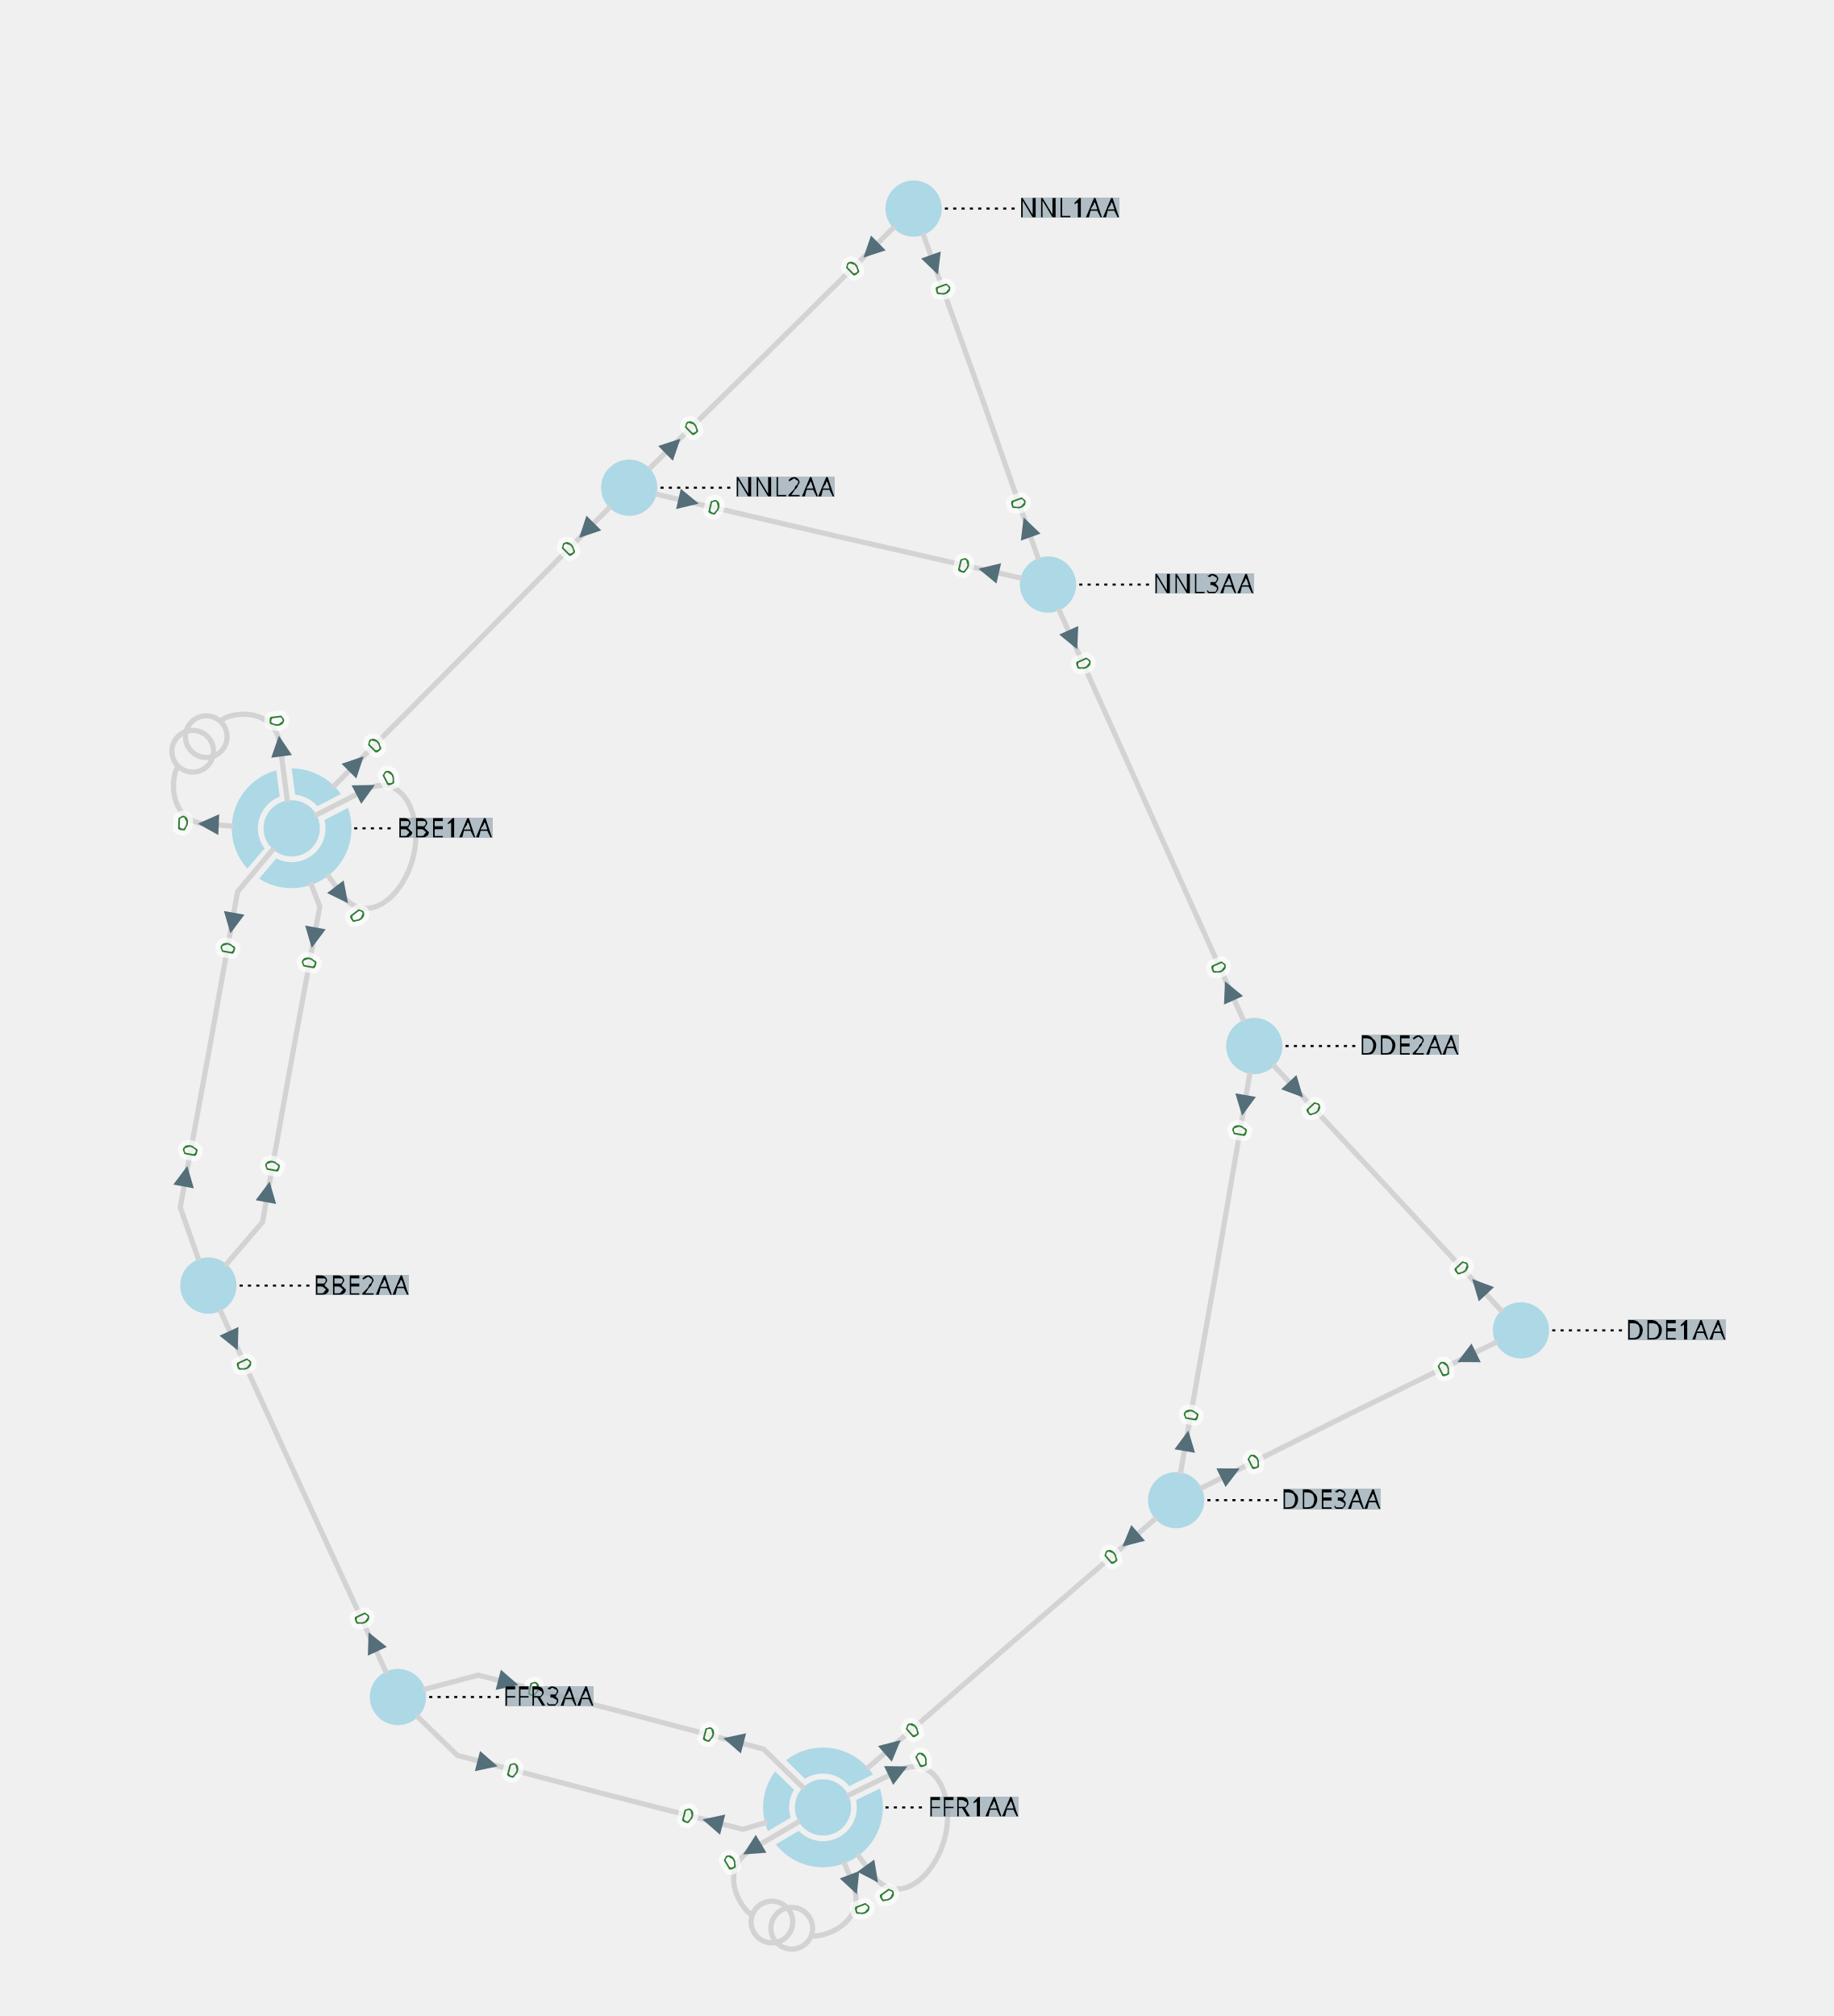
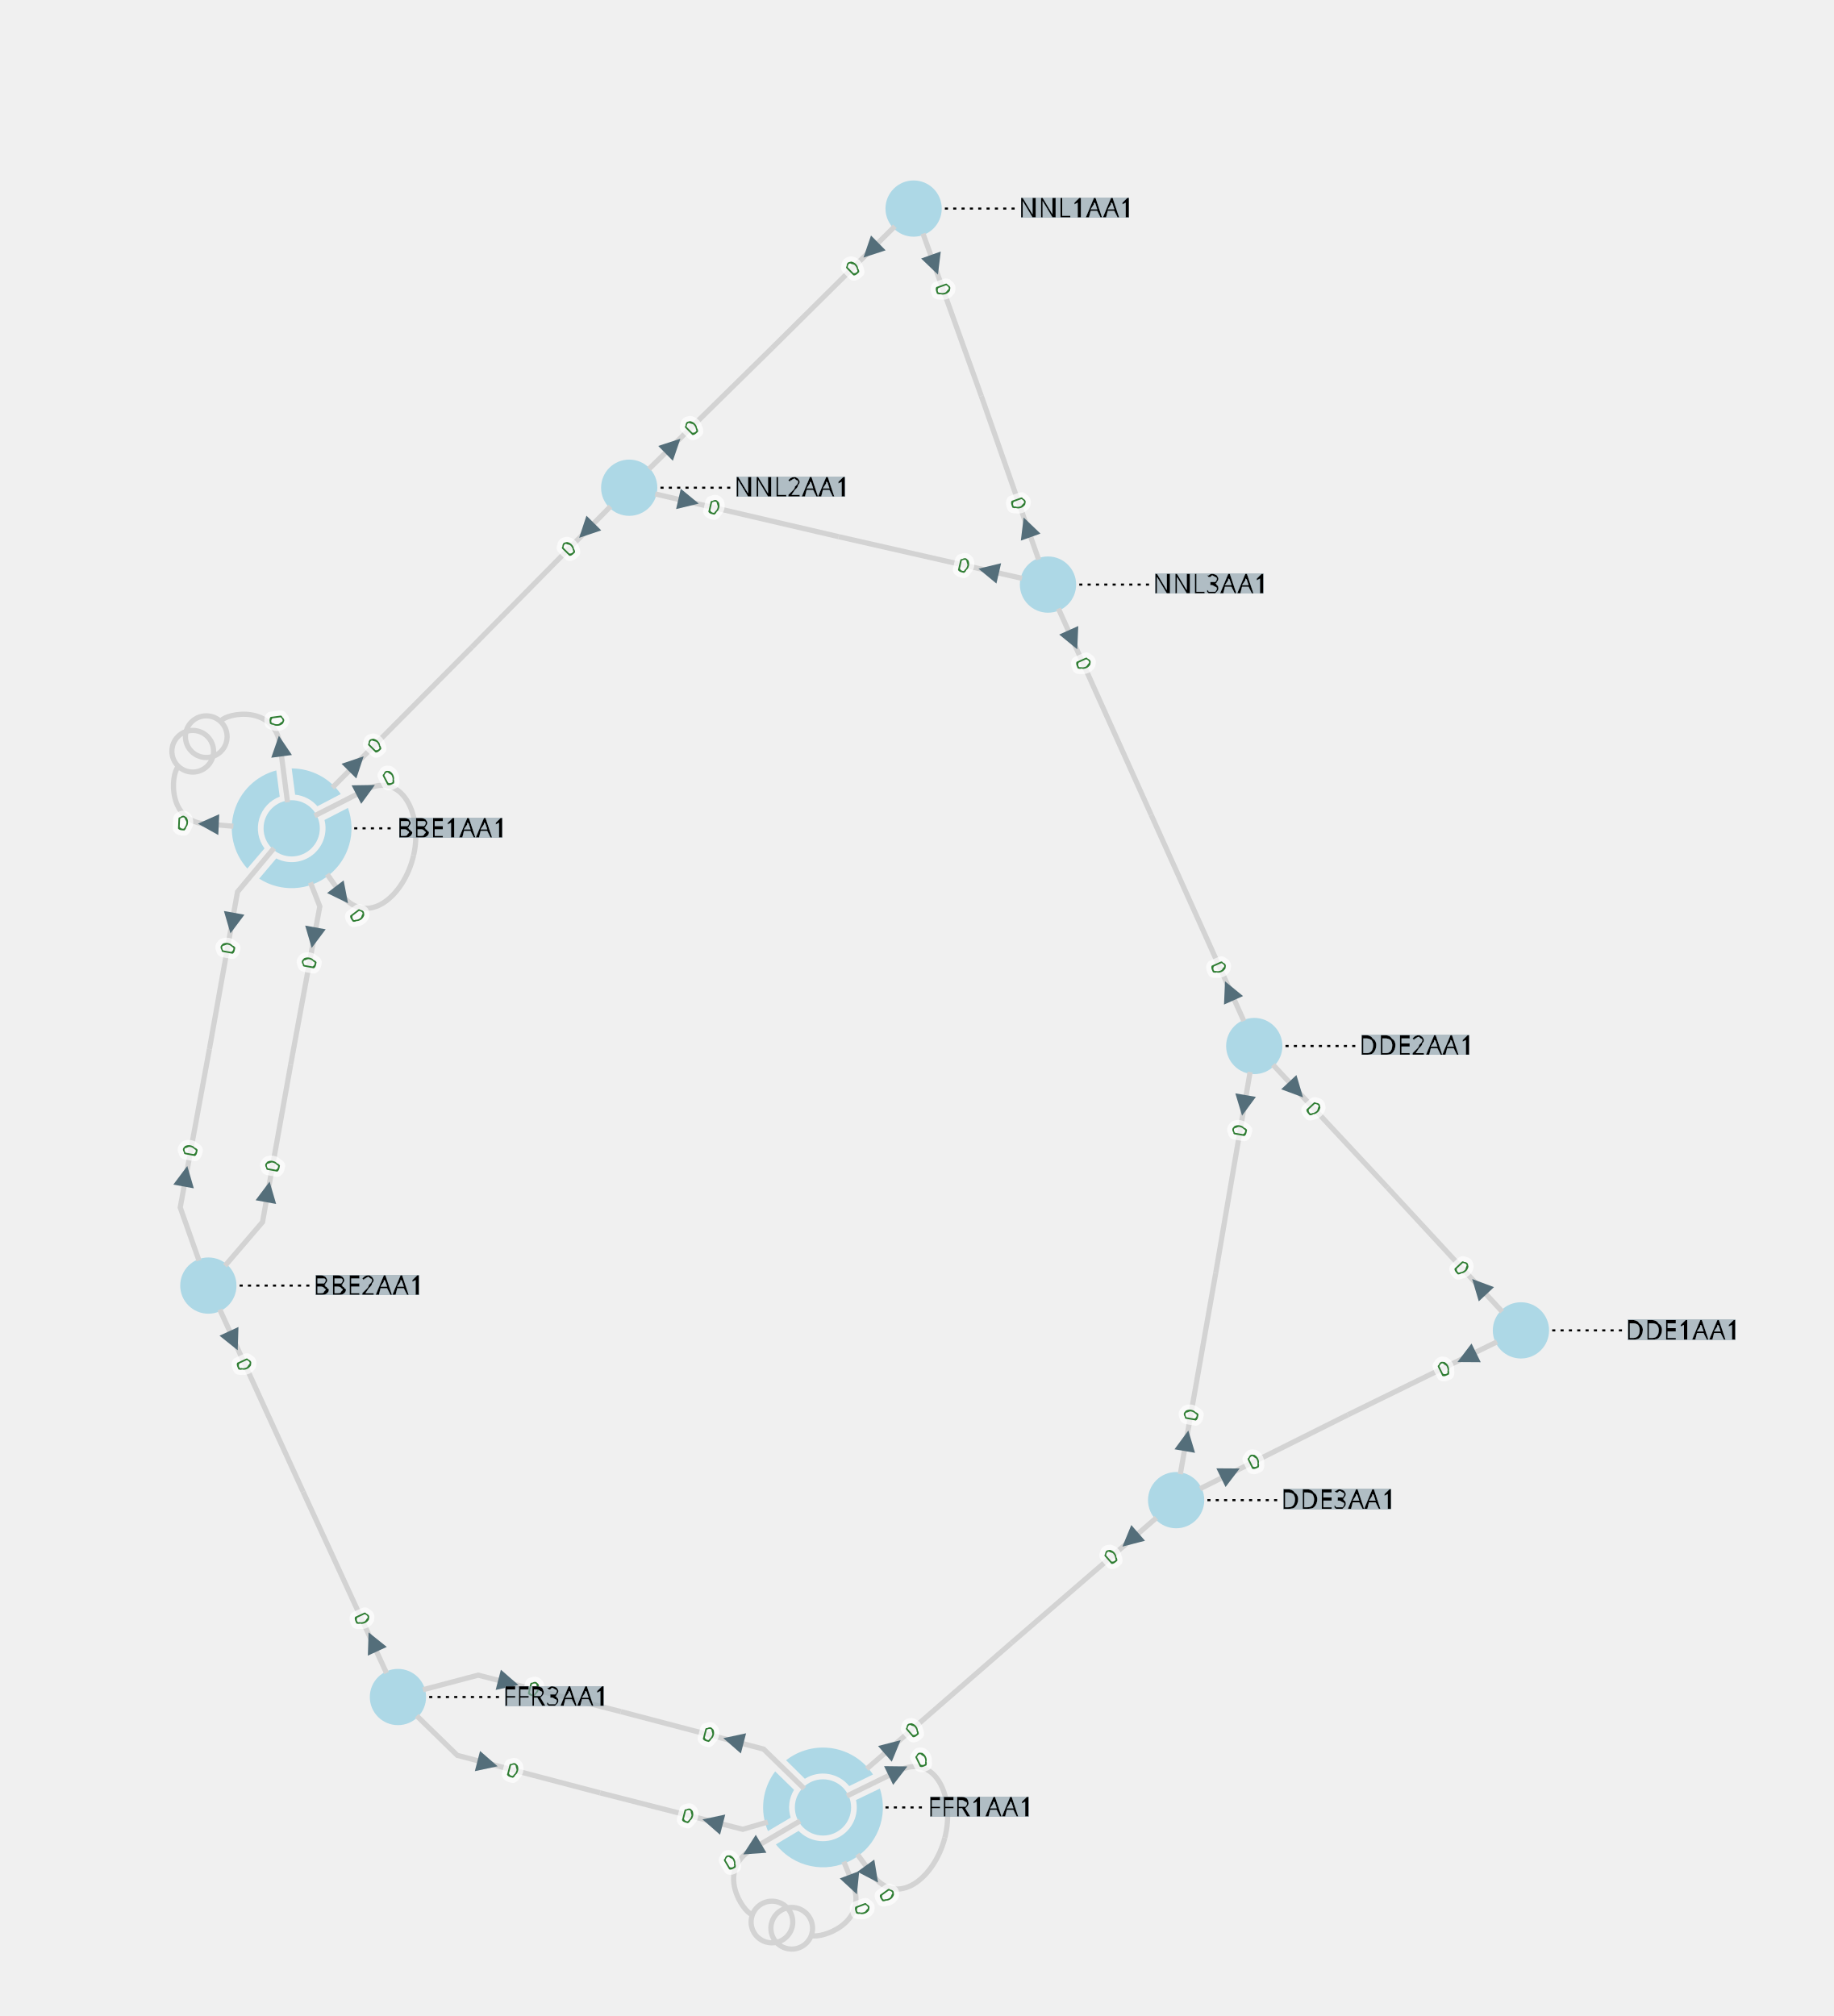
<svg xmlns="http://www.w3.org/2000/svg" width="800.00" height="879.76" viewBox="-7.54 -10.03 17.60 19.35">
  <style>
.nad-branch-edges polyline, .nad-branch-edges path {stroke: var(--nad-vl-color, lightgrey); stroke-width: 0.05; fill: none}
.nad-branch-edges circle {stroke: var(--nad-vl-color, lightgrey); stroke-width: 0.05; fill: none}
.nad-3wt-edges polyline {stroke: var(--nad-vl-color, lightgrey); stroke-width: 0.05; fill: none}
.nad-text-edges {stroke: black; stroke-width: 0.02; stroke-dasharray: .03,.05}
.nad-branch-edges .nad-disconnected polyline {stroke-dasharray: .1,.1}
.nad-vl-nodes circle, .nad-vl-nodes path {fill: var(--nad-vl-color, lightblue)}
.nad-vl-nodes circle.nad-unknown-busnode {stroke: lightgrey; stroke-width: 0.05; stroke-dasharray: .05,.05; fill: none}
.nad-hvdc-edge polyline.nad-hvdc {stroke: grey; stroke-width: 0.2}
.nad-3wt-nodes circle {stroke: var(--nad-vl-color, lightgrey); stroke-width: 0.05; fill: none}
.nad-state-out .nad-arrow-in {visibility: hidden}
.nad-state-in .nad-arrow-out {visibility: hidden}
.nad-active path {stroke: none; fill: #546e7a}
.nad-active {visibility: visible}
.nad-reactive {visibility: hidden}
.nad-reactive path {stroke: none; fill: #0277bd}
.nad-text-background {flood-color: #90a4aeaa}
.nad-text-nodes {font: 0.25px "Verdana"; fill: black}
.nad-edge-infos text {font: 0.2px "Verdana"; dominant-baseline:middle; stroke: #FFFFFFAA; stroke-width: 0.1; stroke-linejoin:round; paint-order: stroke}
.nad-edge-infos .nad-state-in text {fill: #b71c1c}
.nad-edge-infos .nad-state-out text {fill: #2e7d32}
.nad-vl0to30 {--nad-vl-color: #AFB42B}
.nad-vl30to50 {--nad-vl-color: #EF9A9A}
.nad-vl50to70 {--nad-vl-color: #9C27B0}
.nad-vl70to120 {--nad-vl-color: #E65100}
.nad-vl120to180 {--nad-vl-color: #00ACC1}
.nad-vl180to300 {--nad-vl-color: #2E7D32}
.nad-vl300to500 {--nad-vl-color: #D32F2F}
.nad-branch-edges .nad-overload polyline, .nad-branch-edges .nad-overload path {animation: line-blink 3s infinite}
.nad-vl-nodes .nad-overvoltage {animation: node-over-blink 3s infinite}
.nad-vl-nodes .nad-undervoltage {animation: node-under-blink 3s infinite}

@keyframes line-blink {
  0%, 80%, 100% {stroke: var(--nad-vl-color, black); stroke-width: 0.05}
  40% {stroke: #FFEB3B; stroke-width: 0.15}
}
@keyframes node-over-blink {
  0%, 80%, 100% {stroke: white; stroke-width: 0}
  40% {stroke: #ff5722; stroke-width: 0.15}
}
@keyframes node-under-blink {
  0%, 80%, 100% {stroke: white; stroke-width: 0}
  40% {stroke: #00BCD4; stroke-width: 0.15}
}
</style>
  <defs>
    <filter id="textBgFilter" x="0" y="0" width="1" height="1">
      <feFlood class="nad-text-background" />
      <feComposite in="SourceGraphic" operator="over" />
    </filter>
  </defs>
  <g class="nad-vl-nodes">
    <g transform="translate(-4.74,-2.08)" id="0" class="nad-vl300to500">
      <circle r="0.27" id="1" />
      <path d="M0.000,-0.575 A0.575,0.575 55.053 0 1 0.471,-0.329 L0.247,-0.212 A0.325,0.325 -43.556 0 0 0.033,-0.323 Z M0.540,-0.196 A0.575,0.575 142.798 0 1 -0.312,0.483 L-0.148,0.289 A0.325,0.325 -131.300 0 0 0.315,-0.080 Z M-0.426,0.386 A0.575,0.575 117.309 0 1 -0.148,-0.556 L-0.115,-0.304 A0.325,0.325 -105.811 0 0 -0.261,0.193 Z " id="2" />
    </g>
    <g transform="translate(-5.54,2.31)" id="3" class="nad-vl300to500">
      <circle r="0.27" id="4" />
    </g>
    <g transform="translate(7.06,2.74)" id="5" class="nad-vl300to500">
      <circle r="0.27" id="6" />
    </g>
    <g transform="translate(4.50,0.01)" id="7" class="nad-vl300to500">
      <circle r="0.27" id="8" />
    </g>
    <g transform="translate(3.75,4.37)" id="9" class="nad-vl300to500">
      <circle r="0.27" id="10" />
    </g>
    <g transform="translate(0.36,7.32)" id="11" class="nad-vl300to500">
      <circle r="0.27" id="12" />
      <path d="M-0.354,-0.453 A0.575,0.575 94.686 0 1 0.480,-0.316 L0.252,-0.205 A0.325,0.325 -83.189 0 0 -0.174,-0.275 Z M0.546,-0.181 A0.575,0.575 160.237 0 1 -0.452,0.355 L-0.234,0.225 A0.325,0.325 -148.739 0 0 0.317,-0.071 Z M-0.528,0.227 A0.575,0.575 60.237 0 1 -0.459,-0.346 L-0.278,-0.169 A0.325,0.325 -48.739 0 0 -0.310,0.098 Z " id="13" />
    </g>
    <g transform="translate(-3.72,6.26)" id="14" class="nad-vl300to500">
      <circle r="0.27" id="15" />
    </g>
    <g transform="translate(1.23,-8.03)" id="16" class="nad-vl300to500">
      <circle r="0.27" id="17" />
    </g>
    <g transform="translate(-1.50,-5.35)" id="18" class="nad-vl300to500">
      <circle r="0.27" id="19" />
    </g>
    <g transform="translate(2.52,-4.42)" id="20" class="nad-vl300to500">
      <circle r="0.27" id="21" />
    </g>
  </g>
  <g class="nad-branch-edges">
    <g id="22">
      <g class="nad-vl300to500">
        <polyline points="-4.91,-1.89 -5.26,-1.47 -5.53,0.04" />
        <g class="nad-edge-infos" transform="translate(-5.31,-1.17)">
          <g class="nad-active nad-state-out">
            <g transform="rotate(-169.70)">
              <path class="nad-arrow-in" d="M-0.1 -0.1 H0.1 L0 0.1z" />
              <path class="nad-arrow-out" d="M-0.1 0.1 H0.1 L0 -0.1z" />
            </g>
            <text transform="rotate(-79.70)" x="-0.19" style="text-anchor:end">0</text>
          </g>
          <g class="nad-reactive nad-state-out">
            <g transform="rotate(-169.70)">
              <path class="nad-arrow-in" d="M-0.1 -0.1 H0.1 L0 0.1z" />
              <path class="nad-arrow-out" d="M-0.1 0.1 H0.1 L0 -0.1z" />
            </g>
            <text transform="rotate(-79.70)" x="-0.19" style="text-anchor:end">0</text>
          </g>
        </g>
      </g>
      <g class="nad-vl300to500">
        <polyline points="-5.63,2.07 -5.81,1.56 -5.53,0.04" />
        <g class="nad-edge-infos" transform="translate(-5.76,1.26)">
          <g class="nad-active nad-state-out">
            <g transform="rotate(10.30)">
              <path class="nad-arrow-in" d="M-0.1 -0.1 H0.1 L0 0.1z" />
              <path class="nad-arrow-out" d="M-0.1 0.1 H0.1 L0 -0.1z" />
            </g>
            <text transform="rotate(-79.70)" x="0.19">0</text>
          </g>
          <g class="nad-reactive nad-state-out">
            <g transform="rotate(10.30)">
              <path class="nad-arrow-in" d="M-0.1 -0.1 H0.1 L0 0.1z" />
              <path class="nad-arrow-out" d="M-0.1 0.1 H0.1 L0 -0.1z" />
            </g>
            <text transform="rotate(-79.70)" x="0.19">0</text>
          </g>
        </g>
      </g>
    </g>
    <g id="23">
      <g class="nad-vl300to500">
        <path d="M-4.52,-2.20 L-4.03,-2.45 C-3.68,-2.63 -3.48,-2.21 -3.57,-1.82" />
        <g class="nad-edge-infos" transform="translate(-4.03,-2.45)">
          <g class="nad-active nad-state-out">
            <g transform="rotate(62.56)">
              <path class="nad-arrow-in" d="M-0.1 -0.1 H0.1 L0 0.1z" />
              <path class="nad-arrow-out" d="M-0.1 0.1 H0.1 L0 -0.1z" />
            </g>
            <text transform="rotate(-27.44)" x="0.19">0</text>
          </g>
          <g class="nad-reactive nad-state-out">
            <g transform="rotate(62.56)">
              <path class="nad-arrow-in" d="M-0.1 -0.1 H0.1 L0 0.1z" />
              <path class="nad-arrow-out" d="M-0.1 0.1 H0.1 L0 -0.1z" />
            </g>
            <text transform="rotate(-27.44)" x="0.19">0</text>
          </g>
        </g>
      </g>
      <g class="nad-vl300to500">
        <path d="M-4.40,-1.64 L-4.26,-1.44 C-4.01,-1.13 -3.66,-1.43 -3.57,-1.82" />
        <g class="nad-edge-infos" transform="translate(-4.26,-1.44)">
          <g class="nad-active nad-state-out">
            <g transform="rotate(142.56)">
              <path class="nad-arrow-in" d="M-0.1 -0.1 H0.1 L0 0.1z" />
              <path class="nad-arrow-out" d="M-0.1 0.1 H0.1 L0 -0.1z" />
            </g>
            <text transform="rotate(52.56)" x="0.19">0</text>
          </g>
          <g class="nad-reactive nad-state-out">
            <g transform="rotate(142.56)">
              <path class="nad-arrow-in" d="M-0.1 -0.1 H0.1 L0 0.1z" />
              <path class="nad-arrow-out" d="M-0.1 0.1 H0.1 L0 -0.1z" />
            </g>
            <text transform="rotate(52.56)" x="0.19">0</text>
          </g>
        </g>
      </g>
    </g>
    <g id="24">
      <g class="nad-vl300to500">
        <polyline points="-5.38,2.12 -5.02,1.70 -4.75,0.19" />
        <g class="nad-edge-infos" transform="translate(-4.97,1.41)">
          <g class="nad-active nad-state-out">
            <g transform="rotate(10.30)">
              <path class="nad-arrow-in" d="M-0.1 -0.1 H0.1 L0 0.1z" />
              <path class="nad-arrow-out" d="M-0.1 0.1 H0.1 L0 -0.1z" />
            </g>
            <text transform="rotate(-79.70)" x="0.19">0</text>
          </g>
          <g class="nad-reactive nad-state-out">
            <g transform="rotate(10.30)">
              <path class="nad-arrow-in" d="M-0.1 -0.1 H0.1 L0 0.1z" />
              <path class="nad-arrow-out" d="M-0.1 0.1 H0.1 L0 -0.1z" />
            </g>
            <text transform="rotate(-79.70)" x="0.19">0</text>
          </g>
        </g>
      </g>
      <g class="nad-vl300to500">
        <polyline points="-4.56,-1.56 -4.47,-1.33 -4.75,0.19" />
        <g class="nad-edge-infos" transform="translate(-4.53,-1.03)">
          <g class="nad-active nad-state-out">
            <g transform="rotate(-169.70)">
              <path class="nad-arrow-in" d="M-0.1 -0.1 H0.1 L0 0.1z" />
              <path class="nad-arrow-out" d="M-0.1 0.1 H0.1 L0 -0.1z" />
            </g>
            <text transform="rotate(-79.70)" x="-0.19" style="text-anchor:end">0</text>
          </g>
          <g class="nad-reactive nad-state-out">
            <g transform="rotate(-169.70)">
              <path class="nad-arrow-in" d="M-0.1 -0.1 H0.1 L0 0.1z" />
              <path class="nad-arrow-out" d="M-0.1 0.1 H0.1 L0 -0.1z" />
            </g>
            <text transform="rotate(-79.70)" x="-0.19" style="text-anchor:end">0</text>
          </g>
        </g>
      </g>
    </g>
    <g id="25">
      <g class="nad-vl300to500">
        <polyline points="-1.68,-5.17 -3.01,-3.82" />
        <g class="nad-edge-infos" transform="translate(-1.91,-4.94)">
          <g class="nad-active nad-state-out">
            <g transform="rotate(-135.19)">
              <path class="nad-arrow-in" d="M-0.1 -0.1 H0.1 L0 0.1z" />
              <path class="nad-arrow-out" d="M-0.1 0.1 H0.1 L0 -0.1z" />
            </g>
            <text transform="rotate(-45.19)" x="-0.19" style="text-anchor:end">0</text>
          </g>
          <g class="nad-reactive nad-state-out">
            <g transform="rotate(-135.19)">
              <path class="nad-arrow-in" d="M-0.1 -0.1 H0.1 L0 0.1z" />
              <path class="nad-arrow-out" d="M-0.1 0.1 H0.1 L0 -0.1z" />
            </g>
            <text transform="rotate(-45.19)" x="-0.19" style="text-anchor:end">0</text>
          </g>
        </g>
      </g>
      <g class="nad-vl300to500">
        <polyline points="-4.35,-2.47 -3.01,-3.82" />
        <g class="nad-edge-infos" transform="translate(-4.12,-2.70)">
          <g class="nad-active nad-state-out">
            <g transform="rotate(44.81)">
              <path class="nad-arrow-in" d="M-0.1 -0.1 H0.1 L0 0.1z" />
              <path class="nad-arrow-out" d="M-0.1 0.1 H0.1 L0 -0.1z" />
            </g>
            <text transform="rotate(-45.19)" x="0.19">0</text>
          </g>
          <g class="nad-reactive nad-state-out">
            <g transform="rotate(44.81)">
              <path class="nad-arrow-in" d="M-0.1 -0.1 H0.1 L0 0.1z" />
              <path class="nad-arrow-out" d="M-0.1 0.1 H0.1 L0 -0.1z" />
            </g>
            <text transform="rotate(-45.19)" x="0.19">0</text>
          </g>
        </g>
      </g>
    </g>
    <g id="26">
      <g class="nad-vl300to500">
        <path d="M-5.30,-2.10 L-5.54,-2.12 C-5.94,-2.13 -5.90,-2.60 -5.83,-2.67" />
        <g class="nad-edge-infos" transform="translate(-5.54,-2.12)">
          <g class="nad-active nad-state-out">
            <g transform="rotate(-87.44)">
              <path class="nad-arrow-in" d="M-0.1 -0.1 H0.1 L0 0.1z" />
              <path class="nad-arrow-out" d="M-0.1 0.1 H0.1 L0 -0.1z" />
            </g>
            <text transform="rotate(-357.44)" x="-0.19" style="text-anchor:end">0</text>
          </g>
          <g class="nad-reactive nad-state-out">
            <g transform="rotate(-87.44)">
              <path class="nad-arrow-in" d="M-0.1 -0.1 H0.1 L0 0.1z" />
              <path class="nad-arrow-out" d="M-0.1 0.1 H0.1 L0 -0.1z" />
            </g>
            <text transform="rotate(-357.44)" x="-0.19" style="text-anchor:end">0</text>
          </g>
        </g>
        <circle cx="-5.69" cy="-2.82" r="0.20" />
      </g>
      <g class="nad-vl300to500">
        <path d="M-4.78,-2.33 L-4.85,-2.87 C-4.90,-3.27 -5.36,-3.19 -5.42,-3.11" />
        <g class="nad-edge-infos" transform="translate(-4.85,-2.87)">
          <g class="nad-active nad-state-out">
            <g transform="rotate(-7.44)">
              <path class="nad-arrow-in" d="M-0.1 -0.1 H0.1 L0 0.1z" />
              <path class="nad-arrow-out" d="M-0.1 0.1 H0.1 L0 -0.1z" />
            </g>
            <text transform="rotate(-277.44)" x="-0.19" style="text-anchor:end">0</text>
          </g>
          <g class="nad-reactive nad-state-out">
            <g transform="rotate(-7.44)">
              <path class="nad-arrow-in" d="M-0.1 -0.1 H0.1 L0 0.1z" />
              <path class="nad-arrow-out" d="M-0.1 0.1 H0.1 L0 -0.1z" />
            </g>
            <text transform="rotate(-277.44)" x="-0.19" style="text-anchor:end">0</text>
          </g>
        </g>
        <circle cx="-5.56" cy="-2.96" r="0.20" />
      </g>
    </g>
    <g id="27">
      <g class="nad-vl300to500">
        <polyline points="-5.43,2.54 -4.63,4.29" />
        <g class="nad-edge-infos" transform="translate(-5.30,2.84)">
          <g class="nad-active nad-state-out">
            <g transform="rotate(155.26)">
              <path class="nad-arrow-in" d="M-0.1 -0.1 H0.1 L0 0.1z" />
              <path class="nad-arrow-out" d="M-0.1 0.1 H0.1 L0 -0.1z" />
            </g>
            <text transform="rotate(65.26)" x="0.19">0</text>
          </g>
          <g class="nad-reactive nad-state-out">
            <g transform="rotate(155.26)">
              <path class="nad-arrow-in" d="M-0.1 -0.1 H0.1 L0 0.1z" />
              <path class="nad-arrow-out" d="M-0.1 0.1 H0.1 L0 -0.1z" />
            </g>
            <text transform="rotate(65.26)" x="0.19">0</text>
          </g>
        </g>
      </g>
      <g class="nad-vl300to500">
        <polyline points="-3.83,6.03 -4.63,4.29" />
        <g class="nad-edge-infos" transform="translate(-3.96,5.73)">
          <g class="nad-active nad-state-out">
            <g transform="rotate(-24.74)">
              <path class="nad-arrow-in" d="M-0.1 -0.1 H0.1 L0 0.1z" />
              <path class="nad-arrow-out" d="M-0.1 0.1 H0.1 L0 -0.1z" />
            </g>
            <text transform="rotate(-294.74)" x="-0.19" style="text-anchor:end">0</text>
          </g>
          <g class="nad-reactive nad-state-out">
            <g transform="rotate(-24.74)">
              <path class="nad-arrow-in" d="M-0.1 -0.1 H0.1 L0 0.1z" />
              <path class="nad-arrow-out" d="M-0.1 0.1 H0.1 L0 -0.1z" />
            </g>
            <text transform="rotate(-294.74)" x="-0.19" style="text-anchor:end">0</text>
          </g>
        </g>
      </g>
    </g>
    <g id="28">
      <g class="nad-vl300to500">
        <polyline points="6.88,2.56 5.78,1.37" />
        <g class="nad-edge-infos" transform="translate(6.66,2.32)">
          <g class="nad-active nad-state-out">
            <g transform="rotate(-43.04)">
              <path class="nad-arrow-in" d="M-0.1 -0.1 H0.1 L0 0.1z" />
              <path class="nad-arrow-out" d="M-0.1 0.1 H0.1 L0 -0.1z" />
            </g>
            <text transform="rotate(-313.04)" x="-0.19" style="text-anchor:end">0</text>
          </g>
          <g class="nad-reactive nad-state-out">
            <g transform="rotate(-43.04)">
              <path class="nad-arrow-in" d="M-0.1 -0.1 H0.1 L0 0.1z" />
              <path class="nad-arrow-out" d="M-0.1 0.1 H0.1 L0 -0.1z" />
            </g>
            <text transform="rotate(-313.04)" x="-0.19" style="text-anchor:end">0</text>
          </g>
        </g>
      </g>
      <g class="nad-vl300to500">
        <polyline points="4.68,0.19 5.78,1.37" />
        <g class="nad-edge-infos" transform="translate(4.90,0.43)">
          <g class="nad-active nad-state-out">
            <g transform="rotate(136.96)">
              <path class="nad-arrow-in" d="M-0.1 -0.1 H0.1 L0 0.1z" />
              <path class="nad-arrow-out" d="M-0.1 0.1 H0.1 L0 -0.1z" />
            </g>
            <text transform="rotate(46.96)" x="0.19">0</text>
          </g>
          <g class="nad-reactive nad-state-out">
            <g transform="rotate(136.96)">
              <path class="nad-arrow-in" d="M-0.1 -0.1 H0.1 L0 0.1z" />
              <path class="nad-arrow-out" d="M-0.1 0.1 H0.1 L0 -0.1z" />
            </g>
            <text transform="rotate(46.96)" x="0.19">0</text>
          </g>
        </g>
      </g>
    </g>
    <g id="29">
      <g class="nad-vl300to500">
        <polyline points="6.83,2.85 5.40,3.55" />
        <g class="nad-edge-infos" transform="translate(6.54,3.00)">
          <g class="nad-active nad-state-out">
            <g transform="rotate(-116.19)">
              <path class="nad-arrow-in" d="M-0.1 -0.1 H0.1 L0 0.1z" />
              <path class="nad-arrow-out" d="M-0.1 0.1 H0.1 L0 -0.1z" />
            </g>
            <text transform="rotate(-26.19)" x="-0.19" style="text-anchor:end">0</text>
          </g>
          <g class="nad-reactive nad-state-out">
            <g transform="rotate(-116.19)">
              <path class="nad-arrow-in" d="M-0.1 -0.1 H0.1 L0 0.1z" />
              <path class="nad-arrow-out" d="M-0.1 0.1 H0.1 L0 -0.1z" />
            </g>
            <text transform="rotate(-26.19)" x="-0.19" style="text-anchor:end">0</text>
          </g>
        </g>
      </g>
      <g class="nad-vl300to500">
        <polyline points="3.98,4.26 5.40,3.55" />
        <g class="nad-edge-infos" transform="translate(4.27,4.11)">
          <g class="nad-active nad-state-out">
            <g transform="rotate(63.81)">
              <path class="nad-arrow-in" d="M-0.1 -0.1 H0.1 L0 0.1z" />
              <path class="nad-arrow-out" d="M-0.1 0.1 H0.1 L0 -0.1z" />
            </g>
            <text transform="rotate(-26.19)" x="0.19">0</text>
          </g>
          <g class="nad-reactive nad-state-out">
            <g transform="rotate(63.81)">
              <path class="nad-arrow-in" d="M-0.1 -0.1 H0.1 L0 0.1z" />
              <path class="nad-arrow-out" d="M-0.1 0.1 H0.1 L0 -0.1z" />
            </g>
            <text transform="rotate(-26.19)" x="0.19">0</text>
          </g>
        </g>
      </g>
    </g>
    <g id="30">
      <g class="nad-vl300to500">
        <polyline points="4.46,0.26 4.13,2.19" />
        <g class="nad-edge-infos" transform="translate(4.40,0.58)">
          <g class="nad-active nad-state-out">
            <g transform="rotate(-170.21)">
              <path class="nad-arrow-in" d="M-0.1 -0.1 H0.1 L0 0.1z" />
              <path class="nad-arrow-out" d="M-0.1 0.1 H0.1 L0 -0.1z" />
            </g>
            <text transform="rotate(-80.21)" x="-0.19" style="text-anchor:end">0</text>
          </g>
          <g class="nad-reactive nad-state-out">
            <g transform="rotate(-170.21)">
              <path class="nad-arrow-in" d="M-0.1 -0.1 H0.1 L0 0.1z" />
              <path class="nad-arrow-out" d="M-0.1 0.1 H0.1 L0 -0.1z" />
            </g>
            <text transform="rotate(-80.21)" x="-0.19" style="text-anchor:end">0</text>
          </g>
        </g>
      </g>
      <g class="nad-vl300to500">
        <polyline points="3.79,4.12 4.13,2.19" />
        <g class="nad-edge-infos" transform="translate(3.85,3.80)">
          <g class="nad-active nad-state-out">
            <g transform="rotate(9.79)">
              <path class="nad-arrow-in" d="M-0.1 -0.1 H0.1 L0 0.1z" />
              <path class="nad-arrow-out" d="M-0.1 0.1 H0.1 L0 -0.1z" />
            </g>
            <text transform="rotate(-80.21)" x="0.19">0</text>
          </g>
          <g class="nad-reactive nad-state-out">
            <g transform="rotate(9.79)">
              <path class="nad-arrow-in" d="M-0.1 -0.1 H0.1 L0 0.1z" />
              <path class="nad-arrow-out" d="M-0.1 0.1 H0.1 L0 -0.1z" />
            </g>
            <text transform="rotate(-80.21)" x="0.19">0</text>
          </g>
        </g>
      </g>
    </g>
    <g id="31">
      <g class="nad-vl300to500">
        <polyline points="4.40,-0.23 3.51,-2.21" />
        <g class="nad-edge-infos" transform="translate(4.26,-0.52)">
          <g class="nad-active nad-state-out">
            <g transform="rotate(-24.10)">
              <path class="nad-arrow-in" d="M-0.1 -0.1 H0.1 L0 0.1z" />
              <path class="nad-arrow-out" d="M-0.1 0.1 H0.1 L0 -0.1z" />
            </g>
            <text transform="rotate(-294.10)" x="-0.19" style="text-anchor:end">0</text>
          </g>
          <g class="nad-reactive nad-state-out">
            <g transform="rotate(-24.10)">
              <path class="nad-arrow-in" d="M-0.1 -0.1 H0.1 L0 0.1z" />
              <path class="nad-arrow-out" d="M-0.1 0.1 H0.1 L0 -0.1z" />
            </g>
            <text transform="rotate(-294.10)" x="-0.19" style="text-anchor:end">0</text>
          </g>
        </g>
      </g>
      <g class="nad-vl300to500">
        <polyline points="2.62,-4.19 3.51,-2.21" />
        <g class="nad-edge-infos" transform="translate(2.76,-3.89)">
          <g class="nad-active nad-state-out">
            <g transform="rotate(155.90)">
              <path class="nad-arrow-in" d="M-0.1 -0.1 H0.1 L0 0.1z" />
              <path class="nad-arrow-out" d="M-0.1 0.1 H0.1 L0 -0.1z" />
            </g>
            <text transform="rotate(65.90)" x="0.19">0</text>
          </g>
          <g class="nad-reactive nad-state-out">
            <g transform="rotate(155.90)">
              <path class="nad-arrow-in" d="M-0.1 -0.1 H0.1 L0 0.1z" />
              <path class="nad-arrow-out" d="M-0.1 0.1 H0.1 L0 -0.1z" />
            </g>
            <text transform="rotate(65.90)" x="0.19">0</text>
          </g>
        </g>
      </g>
    </g>
    <g id="32">
      <g class="nad-vl300to500">
        <polyline points="0.78,6.95 2.17,5.74" />
        <g class="nad-edge-infos" transform="translate(1.03,6.74)">
          <g class="nad-active nad-state-out">
            <g transform="rotate(48.94)">
              <path class="nad-arrow-in" d="M-0.1 -0.1 H0.1 L0 0.1z" />
              <path class="nad-arrow-out" d="M-0.1 0.1 H0.1 L0 -0.1z" />
            </g>
            <text transform="rotate(-41.06)" x="0.19">0</text>
          </g>
          <g class="nad-reactive nad-state-out">
            <g transform="rotate(48.94)">
              <path class="nad-arrow-in" d="M-0.1 -0.1 H0.1 L0 0.1z" />
              <path class="nad-arrow-out" d="M-0.1 0.1 H0.1 L0 -0.1z" />
            </g>
            <text transform="rotate(-41.06)" x="0.19">0</text>
          </g>
        </g>
      </g>
      <g class="nad-vl300to500">
        <polyline points="3.56,4.54 2.17,5.74" />
        <g class="nad-edge-infos" transform="translate(3.31,4.75)">
          <g class="nad-active nad-state-out">
            <g transform="rotate(-131.06)">
              <path class="nad-arrow-in" d="M-0.1 -0.1 H0.1 L0 0.1z" />
              <path class="nad-arrow-out" d="M-0.1 0.1 H0.1 L0 -0.1z" />
            </g>
            <text transform="rotate(-41.06)" x="-0.19" style="text-anchor:end">0</text>
          </g>
          <g class="nad-reactive nad-state-out">
            <g transform="rotate(-131.06)">
              <path class="nad-arrow-in" d="M-0.1 -0.1 H0.1 L0 0.1z" />
              <path class="nad-arrow-out" d="M-0.1 0.1 H0.1 L0 -0.1z" />
            </g>
            <text transform="rotate(-41.06)" x="-0.19" style="text-anchor:end">0</text>
          </g>
        </g>
      </g>
    </g>
    <g id="33">
      <g class="nad-vl300to500">
        <path d="M0.59,7.21 L1.08,6.97 C1.44,6.79 1.63,7.22 1.53,7.61" />
        <g class="nad-edge-infos" transform="translate(1.08,6.97)">
          <g class="nad-active nad-state-out">
            <g transform="rotate(64.13)">
              <path class="nad-arrow-in" d="M-0.1 -0.1 H0.1 L0 0.1z" />
              <path class="nad-arrow-out" d="M-0.1 0.1 H0.1 L0 -0.1z" />
            </g>
            <text transform="rotate(-25.87)" x="0.19">0</text>
          </g>
          <g class="nad-reactive nad-state-out">
            <g transform="rotate(64.13)">
              <path class="nad-arrow-in" d="M-0.1 -0.1 H0.1 L0 0.1z" />
              <path class="nad-arrow-out" d="M-0.1 0.1 H0.1 L0 -0.1z" />
            </g>
            <text transform="rotate(-25.87)" x="0.19">0</text>
          </g>
        </g>
      </g>
      <g class="nad-vl300to500">
        <path d="M0.69,7.77 L0.83,7.96 C1.07,8.29 1.43,8.00 1.53,7.61" />
        <g class="nad-edge-infos" transform="translate(0.83,7.96)">
          <g class="nad-active nad-state-out">
            <g transform="rotate(144.13)">
              <path class="nad-arrow-in" d="M-0.1 -0.1 H0.1 L0 0.1z" />
              <path class="nad-arrow-out" d="M-0.1 0.1 H0.1 L0 -0.1z" />
            </g>
            <text transform="rotate(54.13)" x="0.19">0</text>
          </g>
          <g class="nad-reactive nad-state-out">
            <g transform="rotate(144.13)">
              <path class="nad-arrow-in" d="M-0.1 -0.1 H0.1 L0 0.1z" />
              <path class="nad-arrow-out" d="M-0.1 0.1 H0.1 L0 -0.1z" />
            </g>
            <text transform="rotate(54.13)" x="0.19">0</text>
          </g>
        </g>
      </g>
    </g>
    <g id="34">
      <g class="nad-vl300to500">
        <polyline points="0.18,7.14 -0.21,6.76 -1.58,6.40" />
        <g class="nad-edge-infos" transform="translate(-0.50,6.68)">
          <g class="nad-active nad-state-out">
            <g transform="rotate(-75.51)">
              <path class="nad-arrow-in" d="M-0.1 -0.1 H0.1 L0 0.1z" />
              <path class="nad-arrow-out" d="M-0.1 0.1 H0.1 L0 -0.1z" />
            </g>
            <text transform="rotate(-345.51)" x="-0.19" style="text-anchor:end">0</text>
          </g>
          <g class="nad-reactive nad-state-out">
            <g transform="rotate(-75.51)">
              <path class="nad-arrow-in" d="M-0.1 -0.1 H0.1 L0 0.1z" />
              <path class="nad-arrow-out" d="M-0.1 0.1 H0.1 L0 -0.1z" />
            </g>
            <text transform="rotate(-345.51)" x="-0.19" style="text-anchor:end">0</text>
          </g>
        </g>
      </g>
      <g class="nad-vl300to500">
        <polyline points="-3.48,6.19 -2.95,6.05 -1.58,6.40" />
        <g class="nad-edge-infos" transform="translate(-2.66,6.12)">
          <g class="nad-active nad-state-out">
            <g transform="rotate(104.49)">
              <path class="nad-arrow-in" d="M-0.1 -0.1 H0.1 L0 0.1z" />
              <path class="nad-arrow-out" d="M-0.1 0.1 H0.1 L0 -0.1z" />
            </g>
            <text transform="rotate(14.49)" x="0.19">0</text>
          </g>
          <g class="nad-reactive nad-state-out">
            <g transform="rotate(104.49)">
              <path class="nad-arrow-in" d="M-0.1 -0.1 H0.1 L0 0.1z" />
              <path class="nad-arrow-out" d="M-0.1 0.1 H0.1 L0 -0.1z" />
            </g>
            <text transform="rotate(14.49)" x="0.19">0</text>
          </g>
        </g>
      </g>
    </g>
    <g id="35">
      <g class="nad-vl300to500">
        <polyline points="-0.17,7.46 -0.41,7.53 -1.78,7.18" />
        <g class="nad-edge-infos" transform="translate(-0.70,7.46)">
          <g class="nad-active nad-state-out">
            <g transform="rotate(-75.51)">
              <path class="nad-arrow-in" d="M-0.1 -0.1 H0.1 L0 0.1z" />
              <path class="nad-arrow-out" d="M-0.1 0.1 H0.1 L0 -0.1z" />
            </g>
            <text transform="rotate(-345.51)" x="-0.19" style="text-anchor:end">0</text>
          </g>
          <g class="nad-reactive nad-state-out">
            <g transform="rotate(-75.51)">
              <path class="nad-arrow-in" d="M-0.1 -0.1 H0.1 L0 0.1z" />
              <path class="nad-arrow-out" d="M-0.1 0.1 H0.1 L0 -0.1z" />
            </g>
            <text transform="rotate(-345.51)" x="-0.19" style="text-anchor:end">0</text>
          </g>
        </g>
      </g>
      <g class="nad-vl300to500">
        <polyline points="-3.54,6.44 -3.15,6.82 -1.78,7.18" />
        <g class="nad-edge-infos" transform="translate(-2.86,6.90)">
          <g class="nad-active nad-state-out">
            <g transform="rotate(104.49)">
              <path class="nad-arrow-in" d="M-0.1 -0.1 H0.1 L0 0.1z" />
              <path class="nad-arrow-out" d="M-0.1 0.1 H0.1 L0 -0.1z" />
            </g>
            <text transform="rotate(14.49)" x="0.19">0</text>
          </g>
          <g class="nad-reactive nad-state-out">
            <g transform="rotate(104.49)">
              <path class="nad-arrow-in" d="M-0.1 -0.1 H0.1 L0 0.1z" />
              <path class="nad-arrow-out" d="M-0.1 0.1 H0.1 L0 -0.1z" />
            </g>
            <text transform="rotate(14.49)" x="0.19">0</text>
          </g>
        </g>
      </g>
    </g>
    <g id="36">
      <g class="nad-vl300to500">
        <path d="M0.56,7.84 L0.65,8.06 C0.79,8.44 0.34,8.58 0.25,8.55" />
        <g class="nad-edge-infos" transform="translate(0.65,8.06)">
          <g class="nad-active nad-state-out">
            <g transform="rotate(159.31)">
              <path class="nad-arrow-in" d="M-0.1 -0.1 H0.1 L0 0.1z" />
              <path class="nad-arrow-out" d="M-0.1 0.1 H0.1 L0 -0.1z" />
            </g>
            <text transform="rotate(69.31)" x="0.19">0</text>
          </g>
          <g class="nad-reactive nad-state-out">
            <g transform="rotate(159.31)">
              <path class="nad-arrow-in" d="M-0.1 -0.1 H0.1 L0 0.1z" />
              <path class="nad-arrow-out" d="M-0.1 0.1 H0.1 L0 -0.1z" />
            </g>
            <text transform="rotate(69.31)" x="0.19">0</text>
          </g>
        </g>
        <circle cx="0.06" cy="8.48" r="0.20" />
      </g>
      <g class="nad-vl300to500">
        <path d="M0.14,7.45 L-0.32,7.72 C-0.67,7.93 -0.41,8.32 -0.32,8.35" />
        <g class="nad-edge-infos" transform="translate(-0.32,7.72)">
          <g class="nad-active nad-state-out">
            <g transform="rotate(-120.69)">
              <path class="nad-arrow-in" d="M-0.1 -0.1 H0.1 L0 0.1z" />
              <path class="nad-arrow-out" d="M-0.1 0.1 H0.1 L0 -0.1z" />
            </g>
            <text transform="rotate(-30.69)" x="-0.19" style="text-anchor:end">0</text>
          </g>
          <g class="nad-reactive nad-state-out">
            <g transform="rotate(-120.69)">
              <path class="nad-arrow-in" d="M-0.1 -0.1 H0.1 L0 0.1z" />
              <path class="nad-arrow-out" d="M-0.1 0.1 H0.1 L0 -0.1z" />
            </g>
            <text transform="rotate(-30.69)" x="-0.19" style="text-anchor:end">0</text>
          </g>
        </g>
        <circle cx="-0.13" cy="8.42" r="0.20" />
      </g>
    </g>
    <g id="37">
      <g class="nad-vl300to500">
        <polyline points="1.05,-7.86 -0.13,-6.69" />
        <g class="nad-edge-infos" transform="translate(0.82,-7.63)">
          <g class="nad-active nad-state-out">
            <g transform="rotate(-134.58)">
              <path class="nad-arrow-in" d="M-0.1 -0.1 H0.1 L0 0.1z" />
              <path class="nad-arrow-out" d="M-0.1 0.1 H0.1 L0 -0.1z" />
            </g>
            <text transform="rotate(-44.58)" x="-0.19" style="text-anchor:end">0</text>
          </g>
          <g class="nad-reactive nad-state-out">
            <g transform="rotate(-134.58)">
              <path class="nad-arrow-in" d="M-0.1 -0.1 H0.1 L0 0.1z" />
              <path class="nad-arrow-out" d="M-0.1 0.1 H0.1 L0 -0.1z" />
            </g>
            <text transform="rotate(-44.58)" x="-0.19" style="text-anchor:end">0</text>
          </g>
        </g>
      </g>
      <g class="nad-vl300to500">
        <polyline points="-1.31,-5.53 -0.13,-6.69" />
        <g class="nad-edge-infos" transform="translate(-1.08,-5.75)">
          <g class="nad-active nad-state-out">
            <g transform="rotate(45.42)">
              <path class="nad-arrow-in" d="M-0.1 -0.1 H0.1 L0 0.1z" />
              <path class="nad-arrow-out" d="M-0.1 0.1 H0.1 L0 -0.1z" />
            </g>
            <text transform="rotate(-44.58)" x="0.19">0</text>
          </g>
          <g class="nad-reactive nad-state-out">
            <g transform="rotate(45.42)">
              <path class="nad-arrow-in" d="M-0.1 -0.1 H0.1 L0 0.1z" />
              <path class="nad-arrow-out" d="M-0.1 0.1 H0.1 L0 -0.1z" />
            </g>
            <text transform="rotate(-44.58)" x="0.19">0</text>
          </g>
        </g>
      </g>
    </g>
    <g id="38">
      <g class="nad-vl300to500">
        <polyline points="1.32,-7.79 1.88,-6.23" />
        <g class="nad-edge-infos" transform="translate(1.43,-7.49)">
          <g class="nad-active nad-state-out">
            <g transform="rotate(160.36)">
              <path class="nad-arrow-in" d="M-0.1 -0.1 H0.1 L0 0.1z" />
              <path class="nad-arrow-out" d="M-0.1 0.1 H0.1 L0 -0.1z" />
            </g>
            <text transform="rotate(70.36)" x="0.19">0</text>
          </g>
          <g class="nad-reactive nad-state-out">
            <g transform="rotate(160.36)">
              <path class="nad-arrow-in" d="M-0.1 -0.1 H0.1 L0 0.1z" />
              <path class="nad-arrow-out" d="M-0.1 0.1 H0.1 L0 -0.1z" />
            </g>
            <text transform="rotate(70.36)" x="0.19">0</text>
          </g>
        </g>
      </g>
      <g class="nad-vl300to500">
        <polyline points="2.43,-4.66 1.88,-6.23" />
        <g class="nad-edge-infos" transform="translate(2.32,-4.97)">
          <g class="nad-active nad-state-out">
            <g transform="rotate(-19.64)">
              <path class="nad-arrow-in" d="M-0.1 -0.1 H0.1 L0 0.1z" />
              <path class="nad-arrow-out" d="M-0.1 0.1 H0.1 L0 -0.1z" />
            </g>
            <text transform="rotate(-289.64)" x="-0.19" style="text-anchor:end">0</text>
          </g>
          <g class="nad-reactive nad-state-out">
            <g transform="rotate(-19.64)">
              <path class="nad-arrow-in" d="M-0.1 -0.1 H0.1 L0 0.1z" />
              <path class="nad-arrow-out" d="M-0.1 0.1 H0.1 L0 -0.1z" />
            </g>
            <text transform="rotate(-289.64)" x="-0.19" style="text-anchor:end">0</text>
          </g>
        </g>
      </g>
    </g>
    <g id="39">
      <g class="nad-vl300to500">
        <polyline points="-1.25,-5.29 0.51,-4.88" />
        <g class="nad-edge-infos" transform="translate(-0.93,-5.22)">
          <g class="nad-active nad-state-out">
            <g transform="rotate(102.96)">
              <path class="nad-arrow-in" d="M-0.1 -0.1 H0.1 L0 0.1z" />
              <path class="nad-arrow-out" d="M-0.1 0.1 H0.1 L0 -0.1z" />
            </g>
            <text transform="rotate(12.96)" x="0.19">0</text>
          </g>
          <g class="nad-reactive nad-state-out">
            <g transform="rotate(102.96)">
              <path class="nad-arrow-in" d="M-0.1 -0.1 H0.1 L0 0.1z" />
              <path class="nad-arrow-out" d="M-0.1 0.1 H0.1 L0 -0.1z" />
            </g>
            <text transform="rotate(12.96)" x="0.19">0</text>
          </g>
        </g>
      </g>
      <g class="nad-vl300to500">
        <polyline points="2.27,-4.48 0.51,-4.88" />
        <g class="nad-edge-infos" transform="translate(1.95,-4.55)">
          <g class="nad-active nad-state-out">
            <g transform="rotate(-77.04)">
              <path class="nad-arrow-in" d="M-0.1 -0.1 H0.1 L0 0.1z" />
              <path class="nad-arrow-out" d="M-0.1 0.1 H0.1 L0 -0.1z" />
            </g>
            <text transform="rotate(-347.04)" x="-0.19" style="text-anchor:end">0</text>
          </g>
          <g class="nad-reactive nad-state-out">
            <g transform="rotate(-77.04)">
              <path class="nad-arrow-in" d="M-0.1 -0.1 H0.1 L0 0.1z" />
              <path class="nad-arrow-out" d="M-0.1 0.1 H0.1 L0 -0.1z" />
            </g>
            <text transform="rotate(-347.04)" x="-0.19" style="text-anchor:end">0</text>
          </g>
        </g>
      </g>
    </g>
  </g>
  <g class="nad-text-edges">
    <polyline id="0_edge" points="-4.14,-2.08 -3.74,-2.08" />
    <polyline id="3_edge" points="-5.24,2.31 -4.54,2.31" />
    <polyline id="5_edge" points="7.36,2.74 8.06,2.74" />
    <polyline id="7_edge" points="4.80,0.01 5.50,0.01" />
    <polyline id="9_edge" points="4.05,4.37 4.75,4.37" />
    <polyline id="11_edge" points="0.96,7.32 1.36,7.32" />
    <polyline id="14_edge" points="-3.42,6.26 -2.72,6.26" />
    <polyline id="16_edge" points="1.53,-8.03 2.23,-8.03" />
    <polyline id="18_edge" points="-1.20,-5.35 -0.50,-5.35" />
    <polyline id="20_edge" points="2.82,-4.42 3.52,-4.42" />
  </g>
  <g class="nad-text-nodes">
-     <text filter="url(#textBgFilter)" y="-2.08" style="dominant-baseline:middle" x="-3.74">BBE1AA</text>
-     <text filter="url(#textBgFilter)" y="2.31" style="dominant-baseline:middle" x="-4.54">BBE2AA</text>
-     <text filter="url(#textBgFilter)" y="2.74" style="dominant-baseline:middle" x="8.06">DDE1AA</text>
-     <text filter="url(#textBgFilter)" y="0.01" style="dominant-baseline:middle" x="5.50">DDE2AA</text>
-     <text filter="url(#textBgFilter)" y="4.37" style="dominant-baseline:middle" x="4.75">DDE3AA</text>
-     <text filter="url(#textBgFilter)" y="7.32" style="dominant-baseline:middle" x="1.36">FFR1AA</text>
-     <text filter="url(#textBgFilter)" y="6.26" style="dominant-baseline:middle" x="-2.72">FFR3AA</text>
-     <text filter="url(#textBgFilter)" y="-8.03" style="dominant-baseline:middle" x="2.23">NNL1AA</text>
-     <text filter="url(#textBgFilter)" y="-5.35" style="dominant-baseline:middle" x="-0.50">NNL2AA</text>
-     <text filter="url(#textBgFilter)" y="-4.42" style="dominant-baseline:middle" x="3.52">NNL3AA</text>
+     <text filter="url(#textBgFilter)" y="-2.08" style="dominant-baseline:middle" x="-3.74">BBE1AA1</text>
+     <text filter="url(#textBgFilter)" y="2.31" style="dominant-baseline:middle" x="-4.54">BBE2AA1</text>
+     <text filter="url(#textBgFilter)" y="2.74" style="dominant-baseline:middle" x="8.06">DDE1AA1</text>
+     <text filter="url(#textBgFilter)" y="0.01" style="dominant-baseline:middle" x="5.50">DDE2AA1</text>
+     <text filter="url(#textBgFilter)" y="4.37" style="dominant-baseline:middle" x="4.75">DDE3AA1</text>
+     <text filter="url(#textBgFilter)" y="7.32" style="dominant-baseline:middle" x="1.36">FFR1AA1</text>
+     <text filter="url(#textBgFilter)" y="6.26" style="dominant-baseline:middle" x="-2.72">FFR3AA1</text>
+     <text filter="url(#textBgFilter)" y="-8.03" style="dominant-baseline:middle" x="2.23">NNL1AA1</text>
+     <text filter="url(#textBgFilter)" y="-5.35" style="dominant-baseline:middle" x="-0.50">NNL2AA1</text>
+     <text filter="url(#textBgFilter)" y="-4.42" style="dominant-baseline:middle" x="3.52">NNL3AA1</text>
  </g>
</svg>
